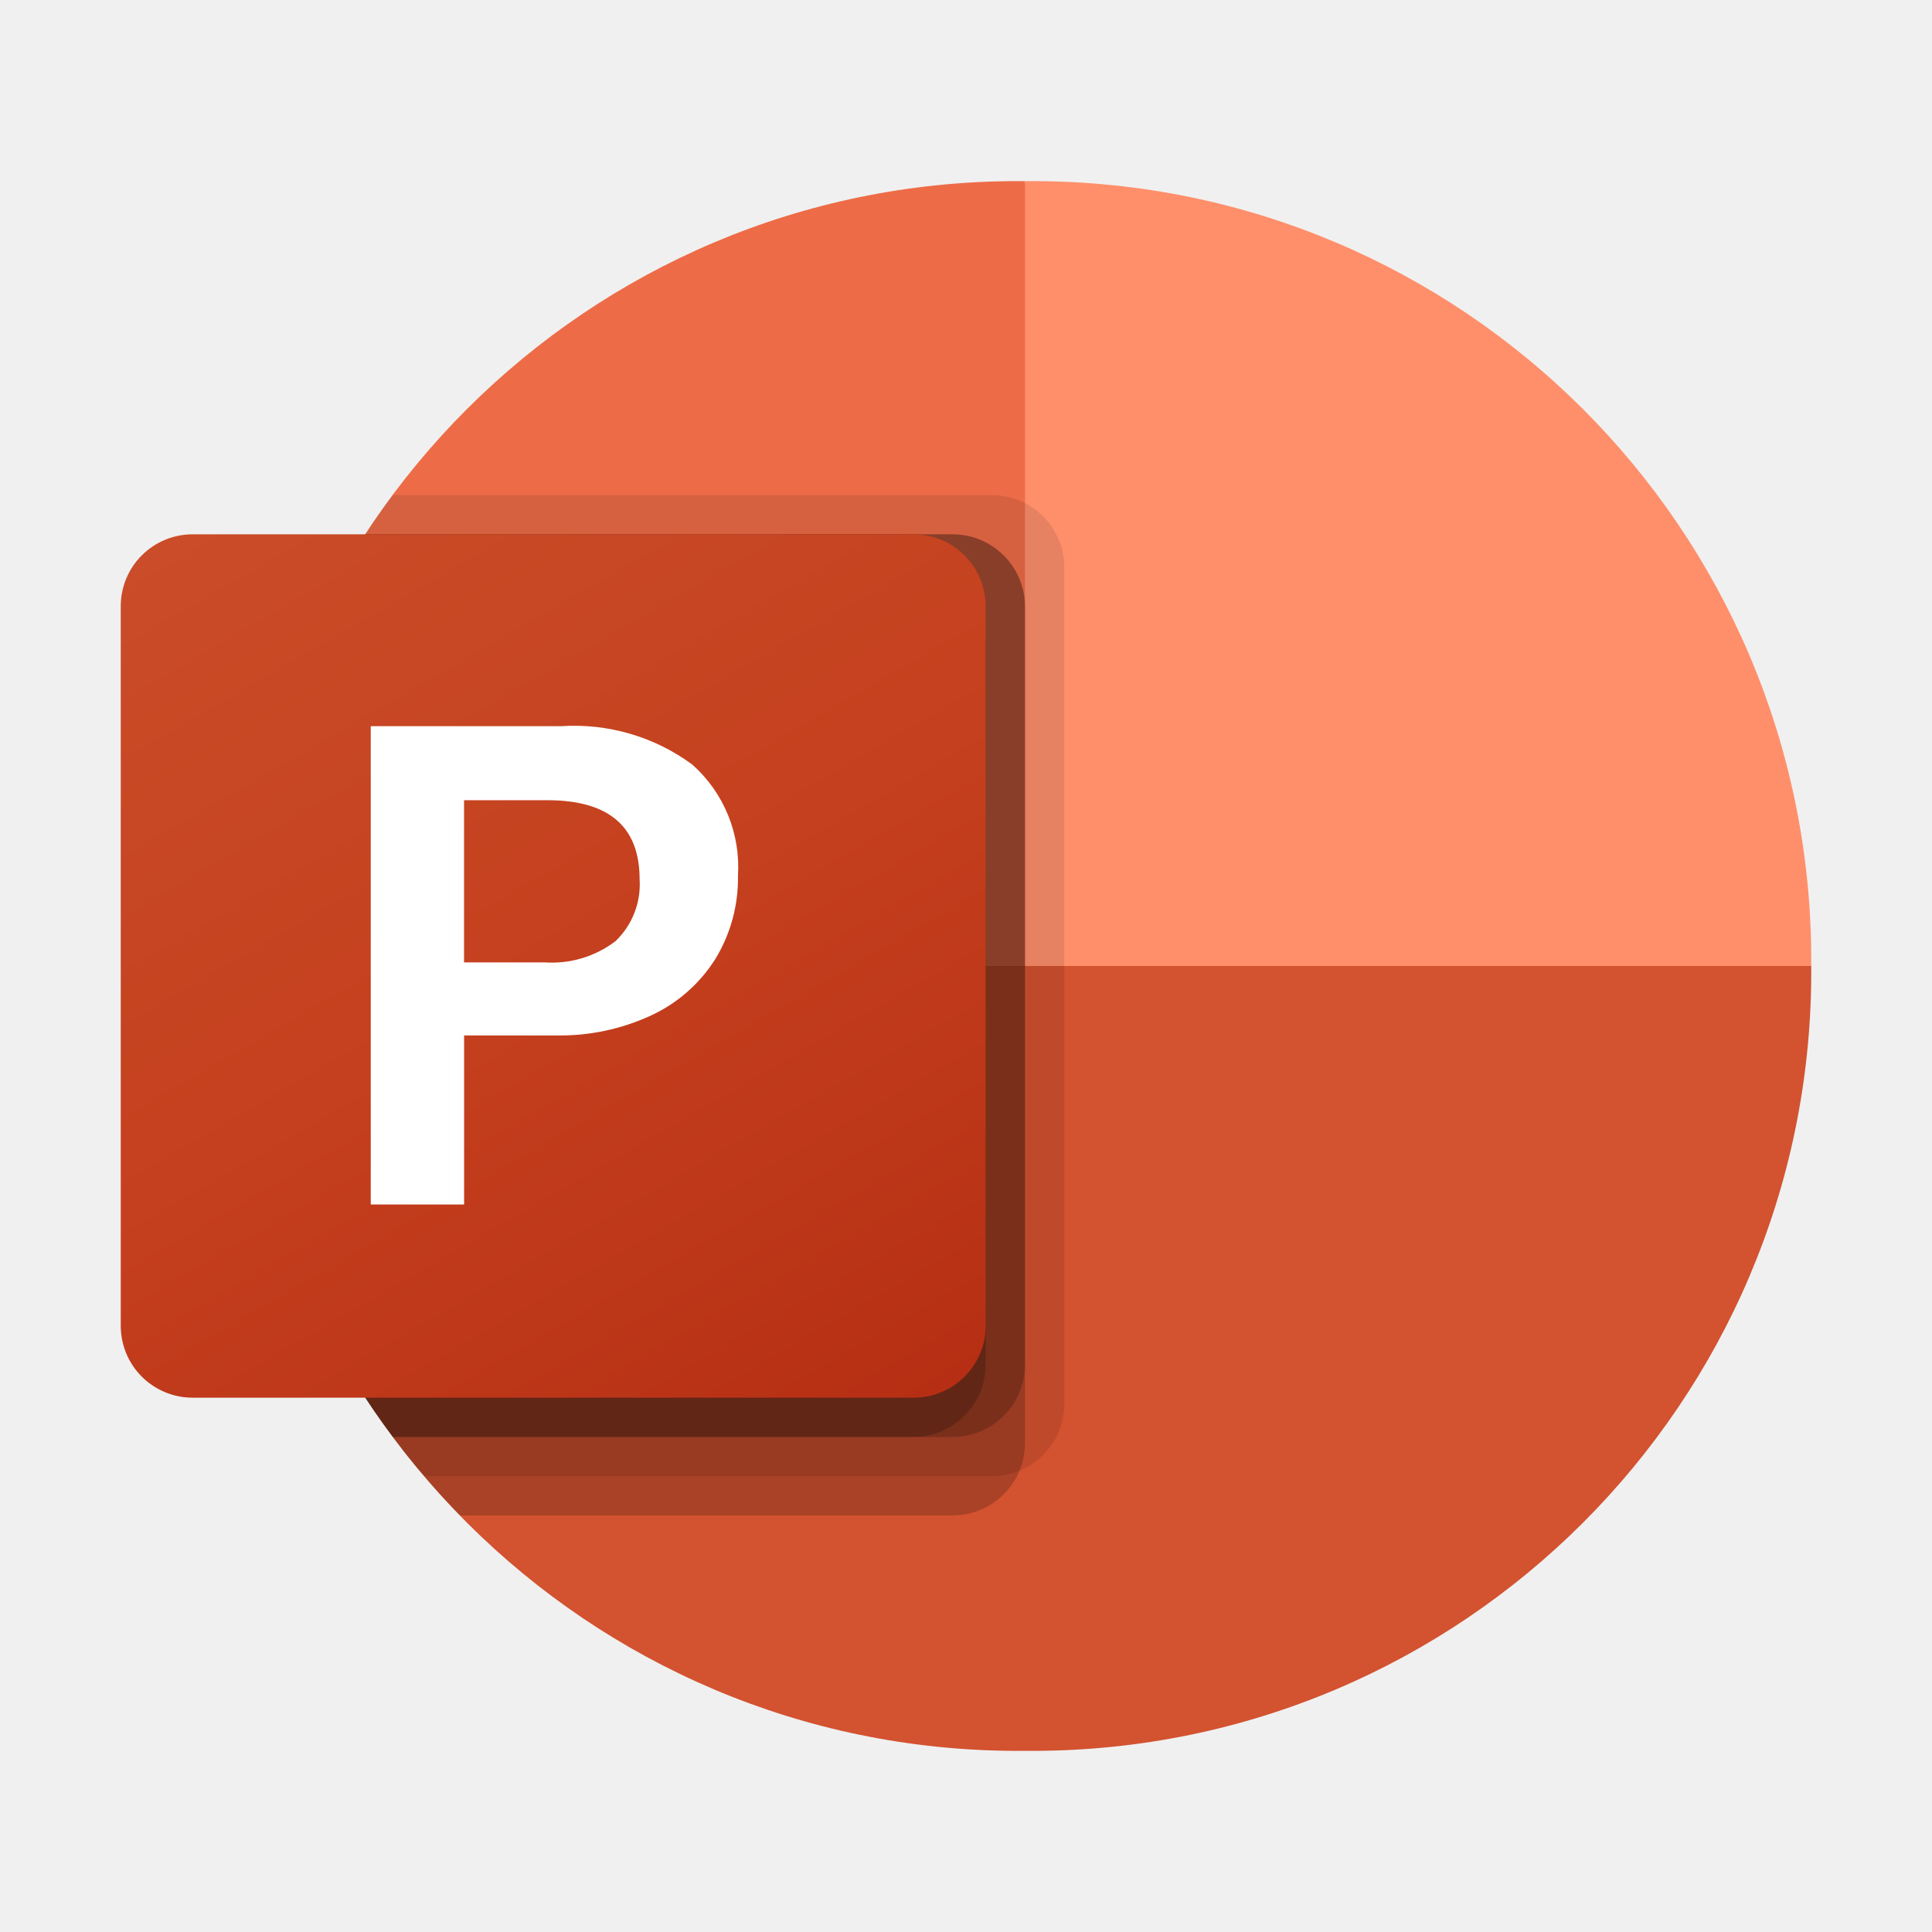
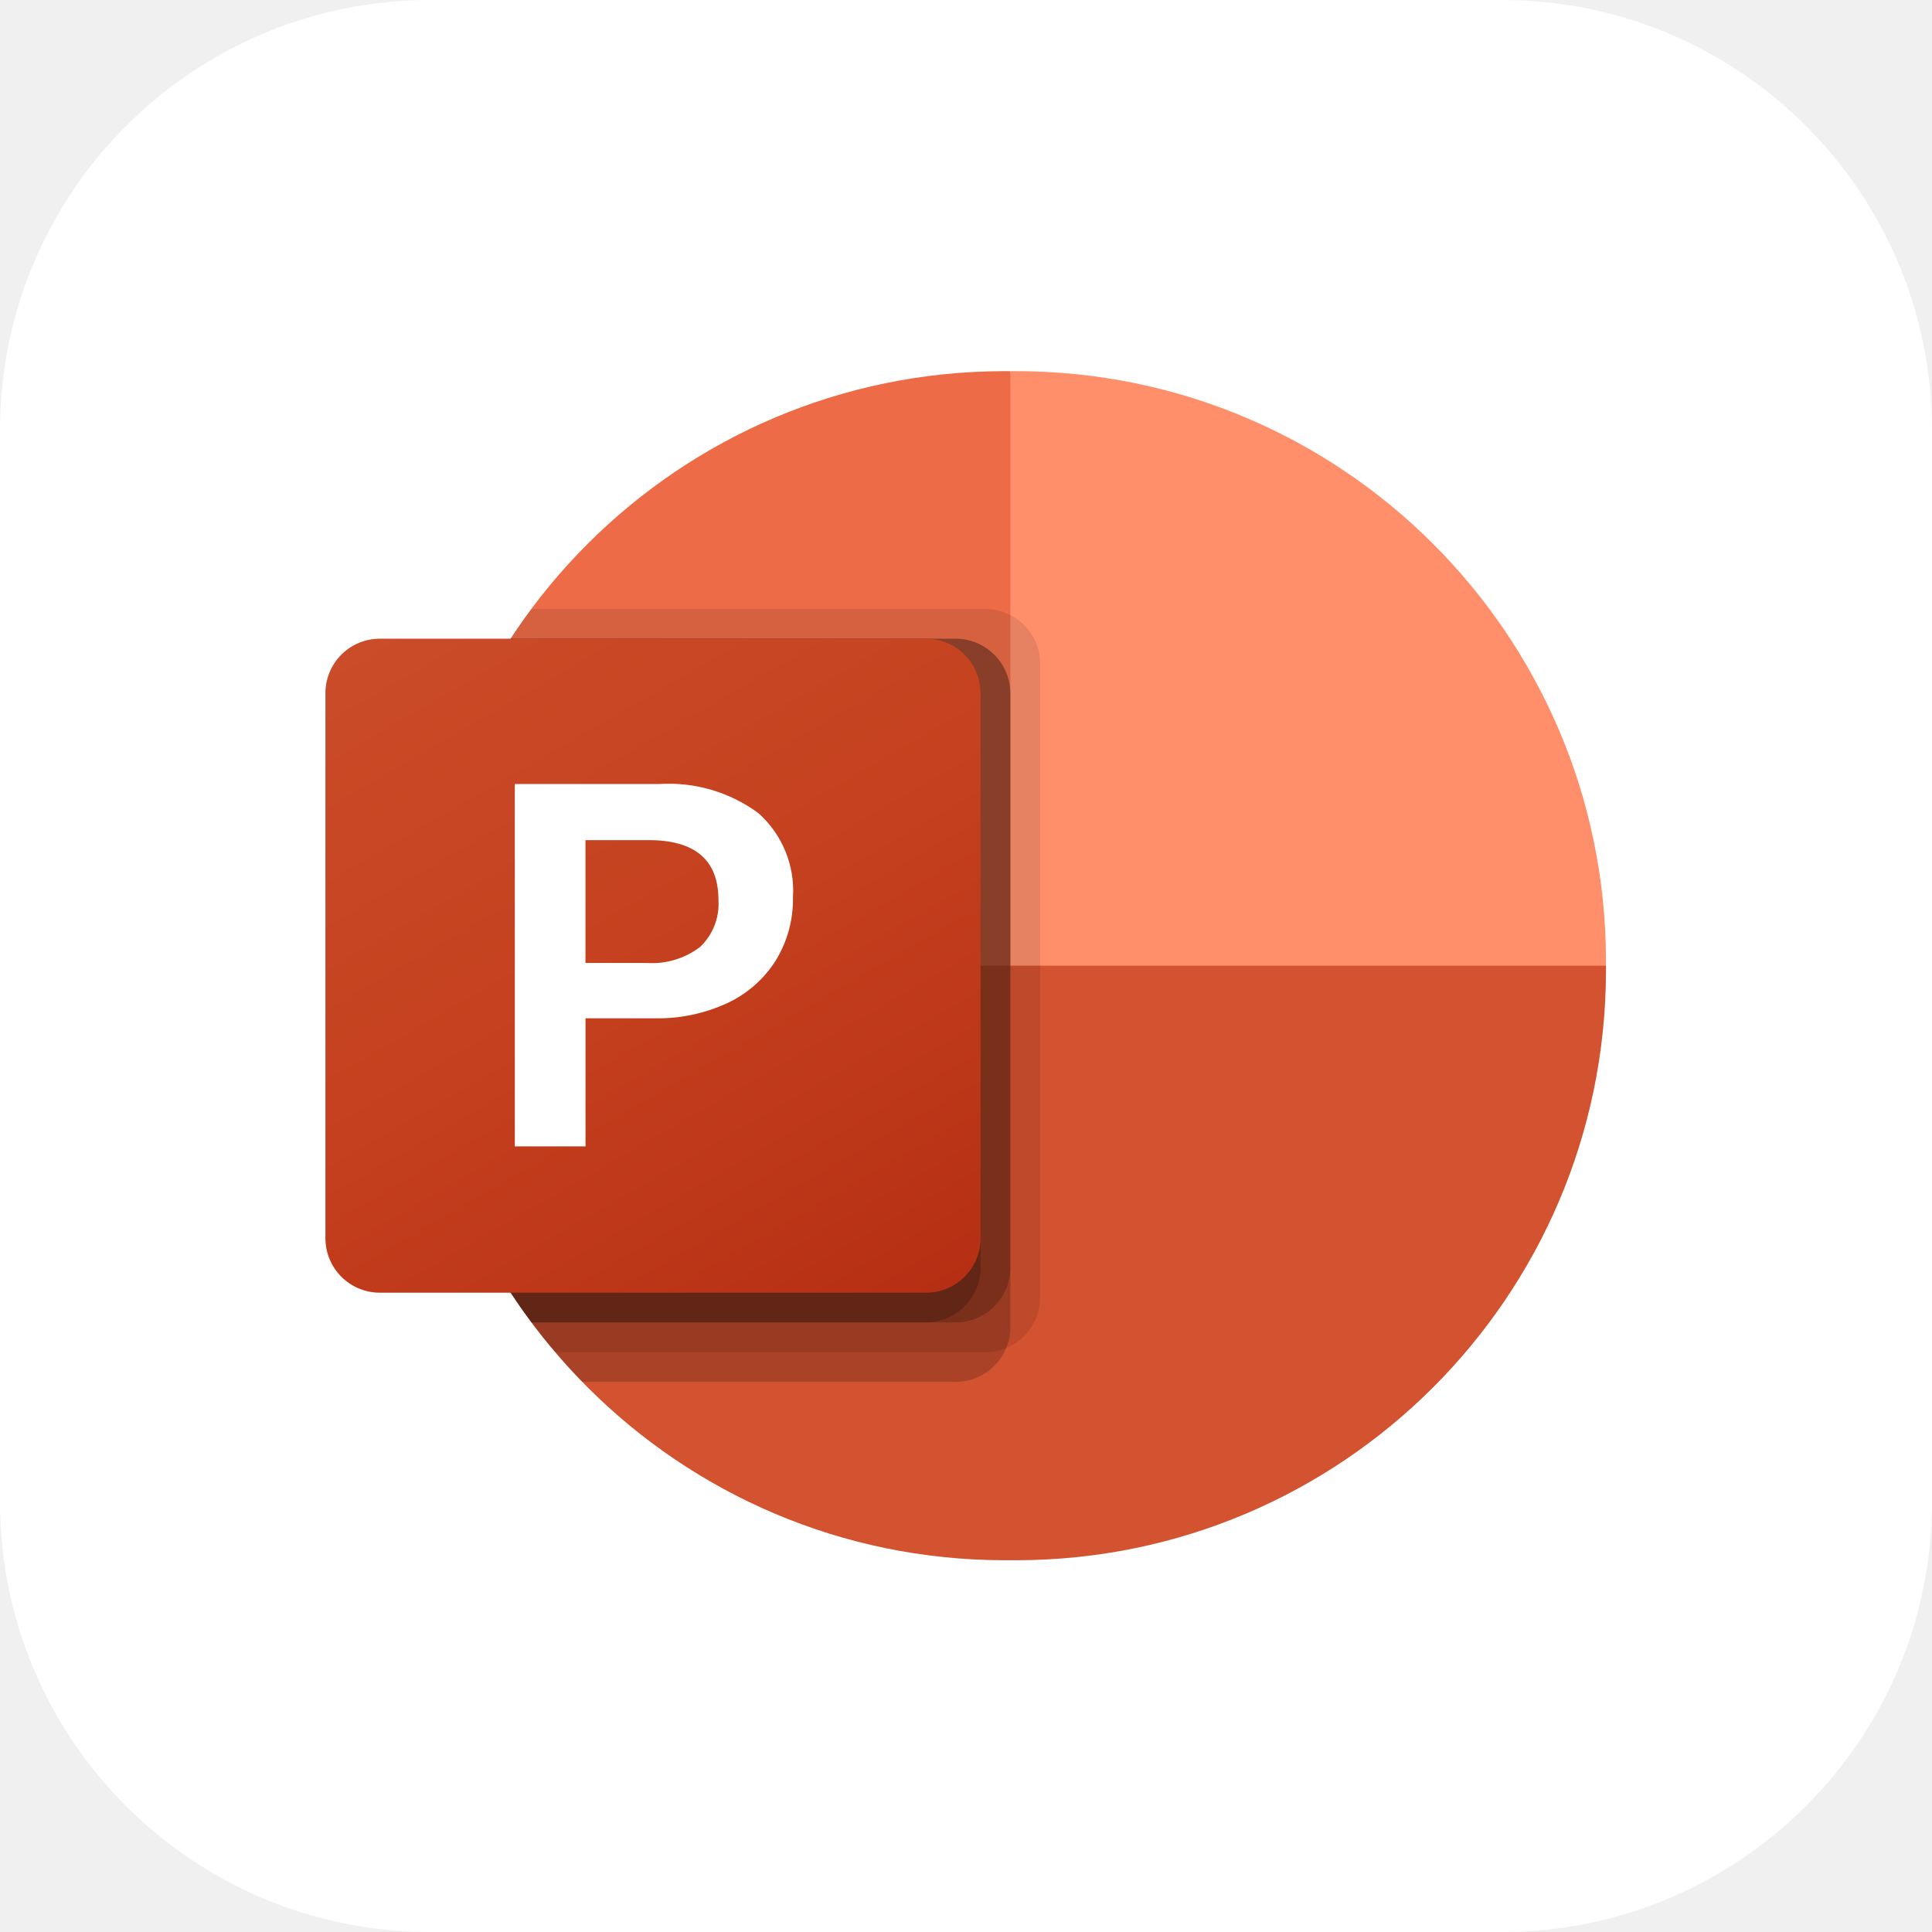
- <svg xmlns="http://www.w3.org/2000/svg" width="1em" height="1em" viewBox="0 0 32 32">
-   <defs>
-     <linearGradient id="SVGNTQfxeQw" x1="4.494" x2="13.832" y1="-1748.086" y2="-1731.914" gradientTransform="translate(0 1756)" gradientUnits="userSpaceOnUse">
-       <stop offset="0" stop-color="#ca4c28" />
-       <stop offset=".5" stop-color="#c5401e" />
-       <stop offset="1" stop-color="#b62f14" />
-     </linearGradient>
-   </defs>
-   <path fill="#ed6c47" d="M18.93 17.3L16.977 3h-.146A12.9 12.9 0 0 0 3.953 15.854V16Z" />
-   <path fill="#ff8f6b" d="M17.123 3h-.146v13l6.511 2.6L30 16v-.146A12.9 12.9 0 0 0 17.123 3" />
-   <path fill="#d35230" d="M30 16v.143A12.905 12.905 0 0 1 17.12 29h-.287a12.907 12.907 0 0 1-12.88-12.857V16Z" />
-   <path d="M17.628 9.389V23.26a1.2 1.2 0 0 1-.742 1.1a1.2 1.2 0 0 1-.45.091H7.027a10 10 0 0 1-.521-.65a12.74 12.74 0 0 1-2.553-7.657v-.286A12.7 12.7 0 0 1 6.05 8.85a9 9 0 0 1 .456-.65h9.93a1.2 1.2 0 0 1 1.192 1.189" opacity=".1" />
-   <path d="M16.977 10.04v13.871a1.2 1.2 0 0 1-.091.448a1.2 1.2 0 0 1-1.1.741H7.62q-.309-.314-.593-.65a10 10 0 0 1-.521-.65a12.74 12.74 0 0 1-2.553-7.657v-.286A12.7 12.7 0 0 1 6.05 8.85h9.735a1.2 1.2 0 0 1 1.192 1.19" opacity=".2" />
-   <path d="M16.977 10.04v12.571a1.2 1.2 0 0 1-1.192 1.189H6.506a12.74 12.74 0 0 1-2.553-7.657v-.286A12.7 12.7 0 0 1 6.05 8.85h9.735a1.2 1.2 0 0 1 1.192 1.19" opacity=".2" />
-   <path d="M16.326 10.04v12.571a1.2 1.2 0 0 1-1.192 1.189H6.506a12.74 12.74 0 0 1-2.553-7.657v-.286A12.7 12.7 0 0 1 6.05 8.85h9.084a1.2 1.2 0 0 1 1.192 1.19" opacity=".2" />
-   <path fill="url(#SVGNTQfxeQw)" d="M3.194 8.85h11.938a1.193 1.193 0 0 1 1.194 1.191v11.918a1.193 1.193 0 0 1-1.194 1.191H3.194A1.19 1.19 0 0 1 2 21.959V10.041A1.19 1.19 0 0 1 3.194 8.85" />
-   <path fill="#fff" d="M9.293 12.028a3.3 3.3 0 0 1 2.174.636a2.27 2.27 0 0 1 .756 1.841a2.56 2.56 0 0 1-.373 1.376a2.5 2.5 0 0 1-1.059.935a3.6 3.6 0 0 1-1.591.334H7.687v2.8H6.141v-7.922ZM7.686 15.94h1.331a1.74 1.74 0 0 0 1.177-.351a1.3 1.3 0 0 0 .4-1.025q0-1.309-1.525-1.31H7.686z" />
+ <svg xmlns="http://www.w3.org/2000/svg" viewBox="0 0 256 256">
+   <rect width="256" height="256" rx="57" fill="#ffffff" />
+   <g transform="translate(31 31) scale(6.06)">
+     <defs>
+       <linearGradient id="SVGNTQfxeQw" x1="4.494" x2="13.832" y1="-1748.086" y2="-1731.914" gradientTransform="translate(0 1756)" gradientUnits="userSpaceOnUse">
+         <stop offset="0" stop-color="#ca4c28" />
+         <stop offset=".5" stop-color="#c5401e" />
+         <stop offset="1" stop-color="#b62f14" />
+       </linearGradient>
+     </defs>
+     <path fill="#ed6c47" d="M18.93 17.3L16.977 3h-.146A12.9 12.9 0 0 0 3.953 15.854V16Z" />
+     <path fill="#ff8f6b" d="M17.123 3h-.146v13l6.511 2.6L30 16v-.146A12.9 12.9 0 0 0 17.123 3" />
+     <path fill="#d35230" d="M30 16v.143A12.905 12.905 0 0 1 17.12 29h-.287a12.907 12.907 0 0 1-12.88-12.857V16Z" />
+     <path d="M17.628 9.389V23.26a1.2 1.2 0 0 1-.742 1.1a1.2 1.2 0 0 1-.45.091H7.027a10 10 0 0 1-.521-.65a12.74 12.74 0 0 1-2.553-7.657v-.286A12.7 12.7 0 0 1 6.05 8.85a9 9 0 0 1 .456-.65h9.93a1.2 1.2 0 0 1 1.192 1.189" opacity=".1" />
+     <path d="M16.977 10.04v13.871a1.2 1.2 0 0 1-.091.448a1.2 1.2 0 0 1-1.1.741H7.62q-.309-.314-.593-.65a10 10 0 0 1-.521-.65a12.74 12.74 0 0 1-2.553-7.657v-.286A12.7 12.7 0 0 1 6.05 8.85h9.735a1.2 1.2 0 0 1 1.192 1.19" opacity=".2" />
+     <path d="M16.977 10.04v12.571a1.2 1.2 0 0 1-1.192 1.189H6.506a12.74 12.74 0 0 1-2.553-7.657v-.286A12.7 12.7 0 0 1 6.05 8.85h9.735a1.2 1.2 0 0 1 1.192 1.19" opacity=".2" />
+     <path d="M16.326 10.04v12.571a1.2 1.2 0 0 1-1.192 1.189H6.506a12.74 12.74 0 0 1-2.553-7.657v-.286A12.7 12.7 0 0 1 6.05 8.85h9.084a1.2 1.2 0 0 1 1.192 1.19" opacity=".2" />
+     <path fill="url(#SVGNTQfxeQw)" d="M3.194 8.85h11.938a1.193 1.193 0 0 1 1.194 1.191v11.918a1.193 1.193 0 0 1-1.194 1.191H3.194A1.19 1.19 0 0 1 2 21.959V10.041A1.19 1.19 0 0 1 3.194 8.85" />
+     <path fill="#fff" d="M9.293 12.028a3.3 3.3 0 0 1 2.174.636a2.27 2.27 0 0 1 .756 1.841a2.56 2.56 0 0 1-.373 1.376a2.5 2.5 0 0 1-1.059.935a3.6 3.6 0 0 1-1.591.334H7.687v2.8H6.141v-7.922ZM7.686 15.94h1.331a1.74 1.74 0 0 0 1.177-.351a1.3 1.3 0 0 0 .4-1.025q0-1.309-1.525-1.31H7.686z" />
+   </g>
</svg>
